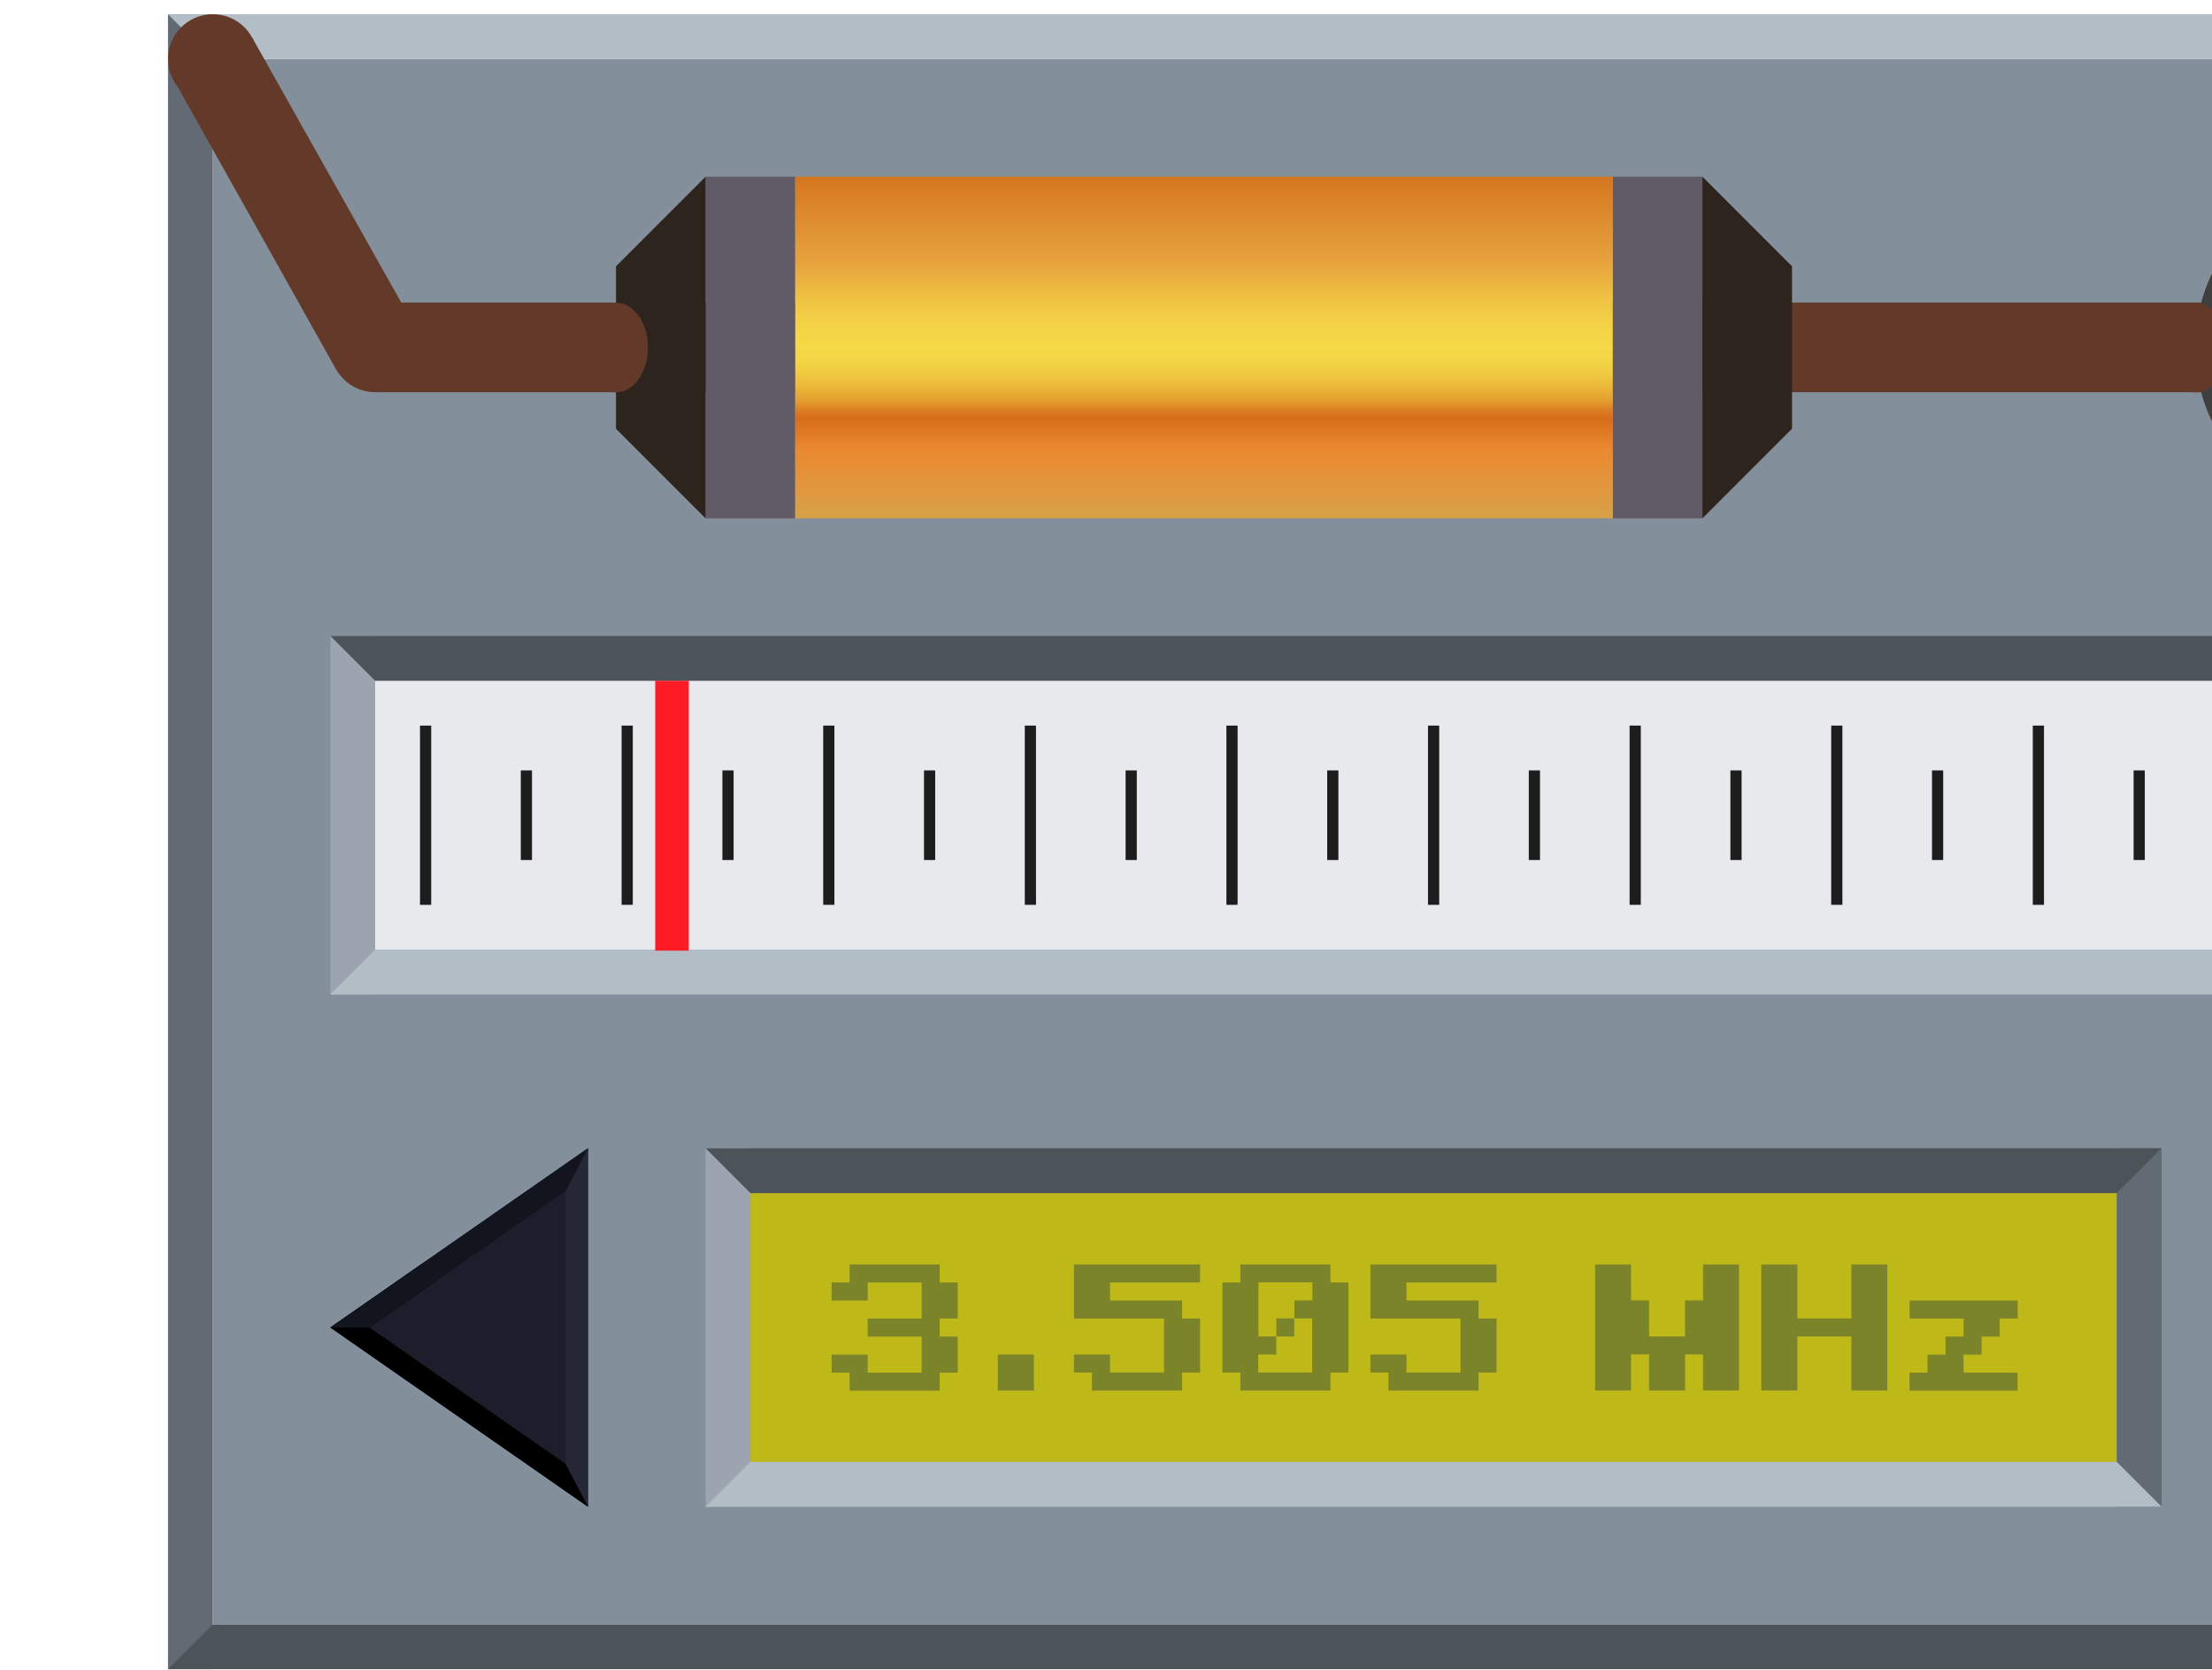
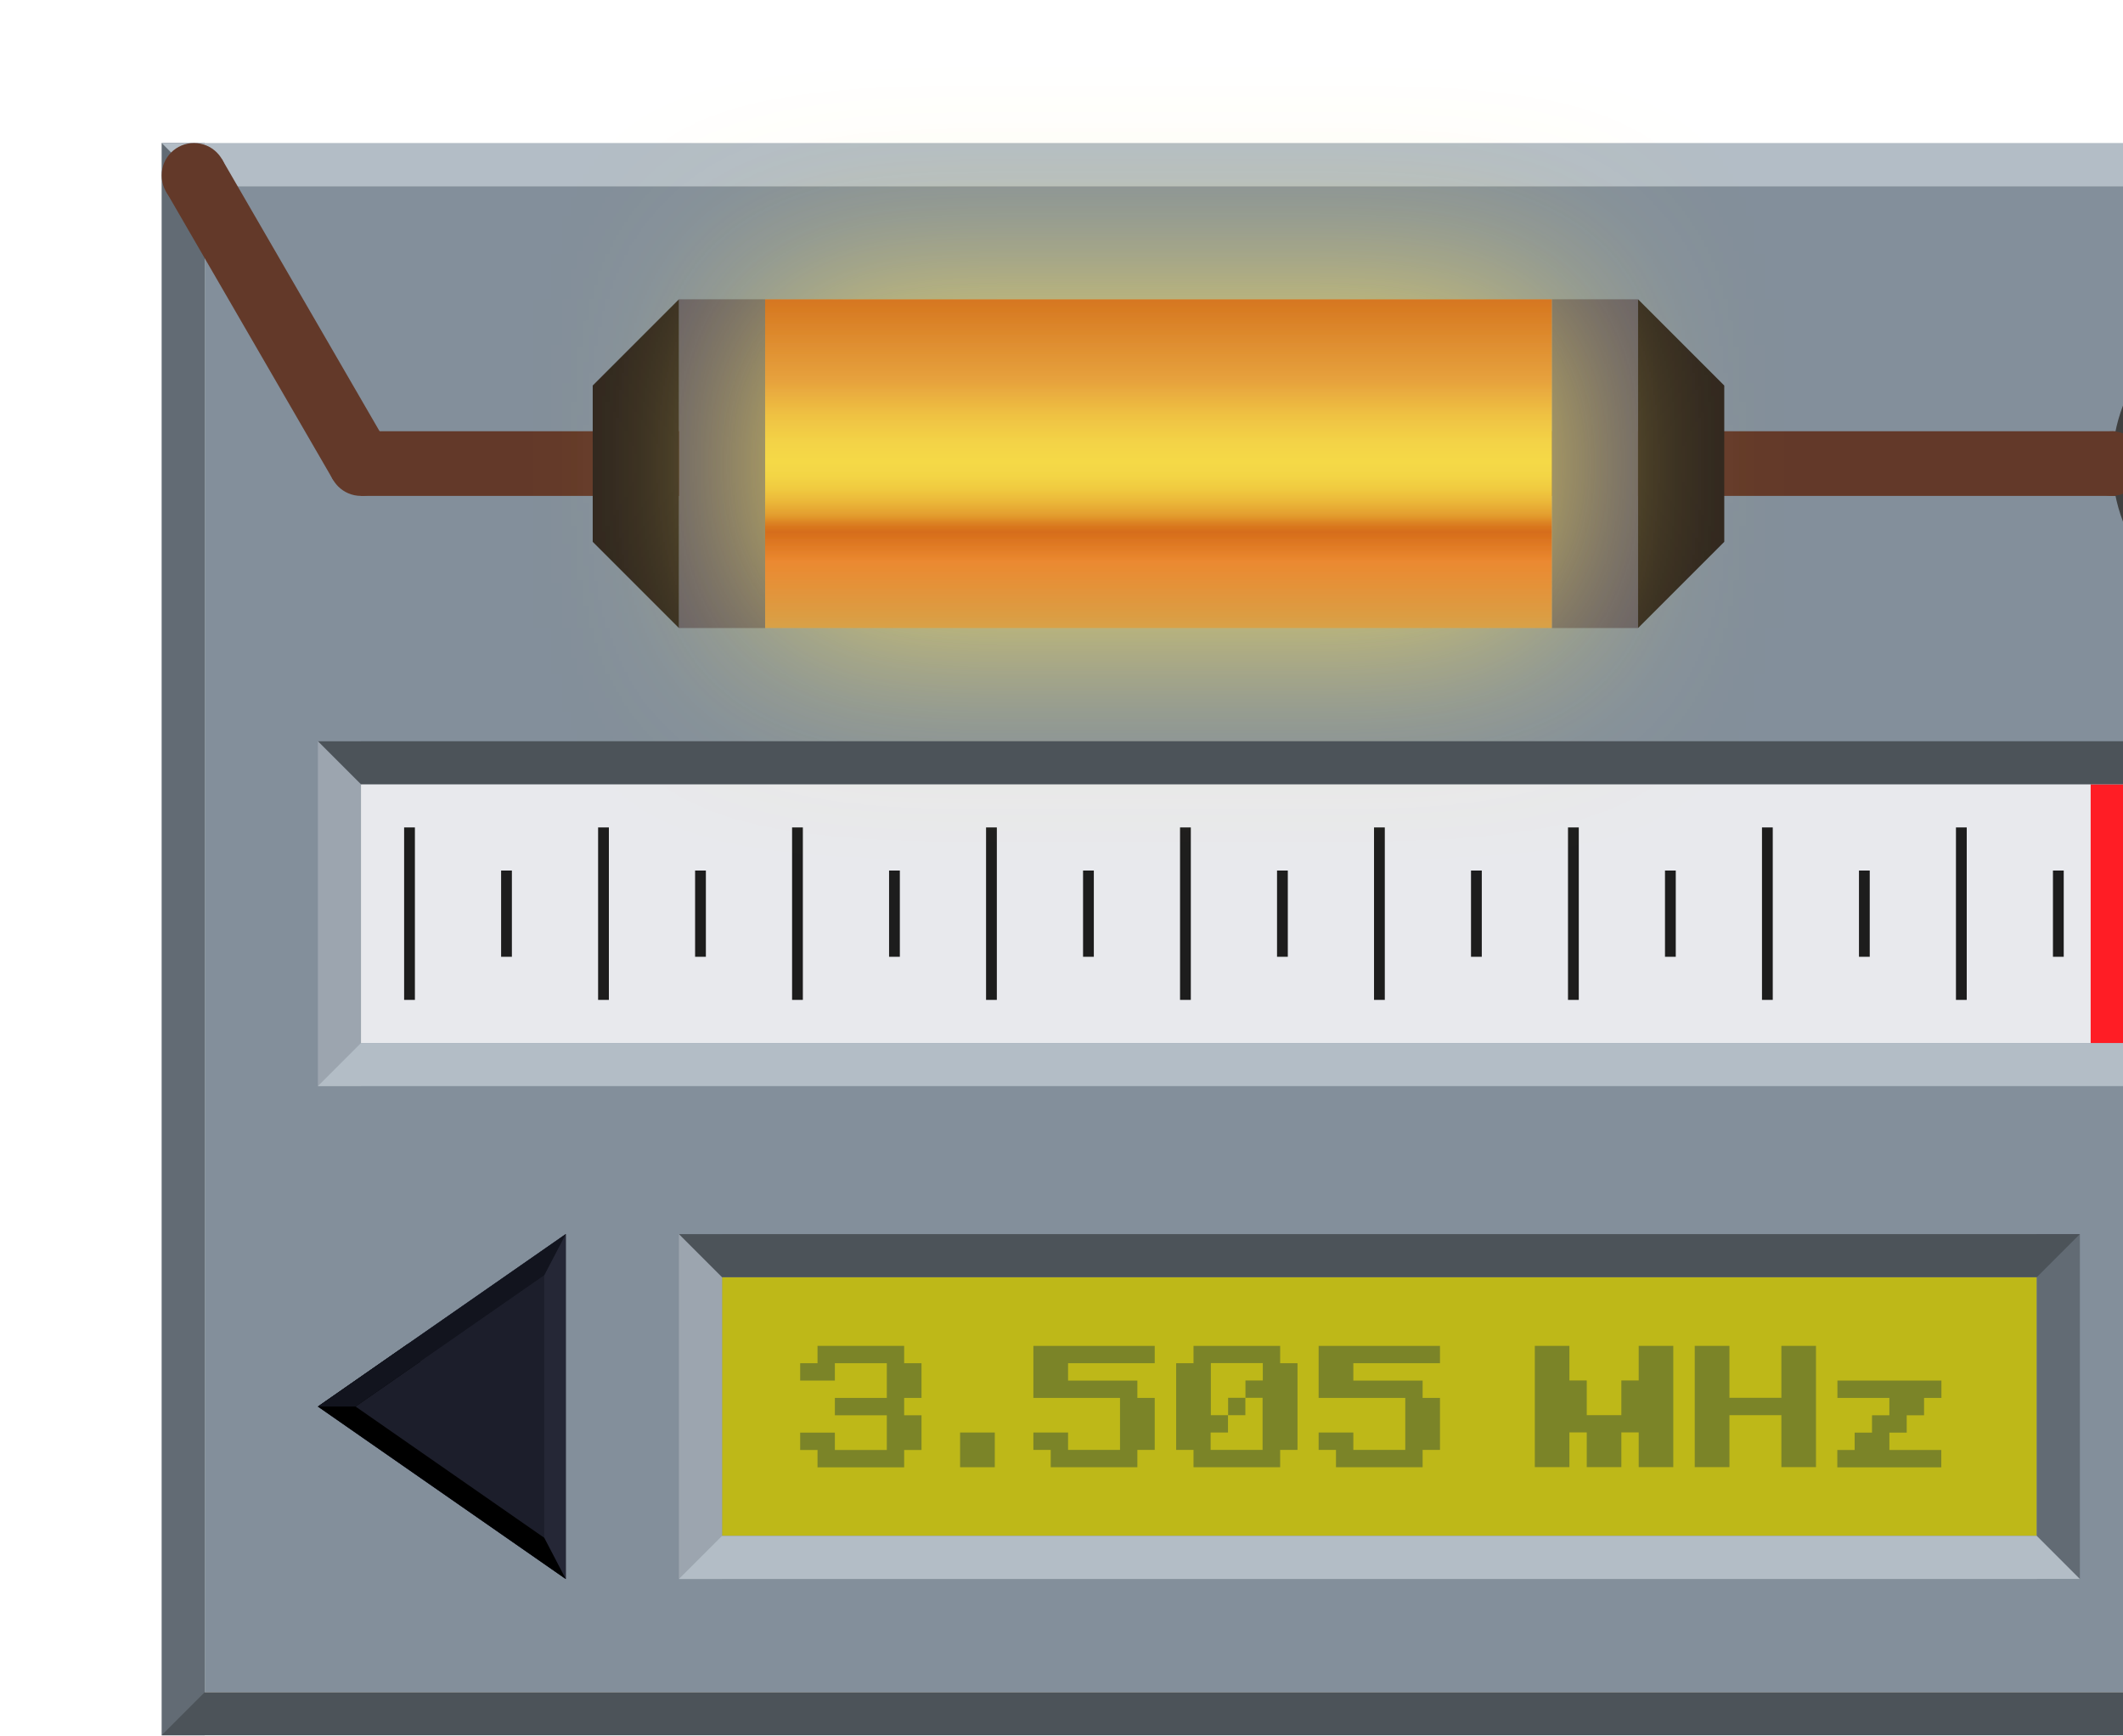
- <svg xmlns="http://www.w3.org/2000/svg" id="Ebene_2" data-name="Ebene 2" viewBox="0 0 197.5 149">
+ <svg xmlns="http://www.w3.org/2000/svg" id="Ebene_2" data-name="Ebene 2" viewBox="0 0 197 161">
  <defs>
-     <clipPath id="clippath">
-       <rect id="Exportfläche" width="197.5" height="149" fill="none" />
-     </clipPath>
-     <linearGradient id="Unbenannter_Verlauf_41" data-name="Unbenannter Verlauf 41" x1="107.5" y1="15.56" x2="107.5" y2="46.24" gradientUnits="userSpaceOnUse">
+     <linearGradient id="Unbenannter_Verlauf_41" data-name="Unbenannter Verlauf 41" x1="107.5" y1="27.56" x2="107.5" y2="58.24" gradientUnits="userSpaceOnUse">
      <stop offset="0" stop-color="#d5751f" />
      <stop offset=".26" stop-color="#e7a33e" />
      <stop offset=".27" stop-color="#e8a73e" />
      <stop offset=".36" stop-color="#efc243" />
      <stop offset=".44" stop-color="#f3d346" />
      <stop offset=".5" stop-color="#f5d947" />
      <stop offset=".54" stop-color="#f3d545" />
      <stop offset=".58" stop-color="#f0ca40" />
      <stop offset=".62" stop-color="#ebb739" />
      <stop offset=".66" stop-color="#e39d2e" />
      <stop offset=".69" stop-color="#da7b20" />
      <stop offset=".71" stop-color="#d66d1a" />
      <stop offset=".8" stop-color="#eb8930" />
      <stop offset="1" stop-color="#d8a147" />
    </linearGradient>
+     <filter id="outer-glow-1" x="44" y="0" width="127" height="86" filterUnits="userSpaceOnUse">
+       <feOffset dx="0" dy="0" />
+       <feGaussianBlur result="blur" stdDeviation="9" />
+       <feFlood flood-color="#ebd660" flood-opacity="1" />
+       <feComposite in2="blur" operator="in" />
+       <feComposite in="SourceGraphic" />
+     </filter>
  </defs>
  <g id="Seite_25" data-name="Seite 25">
    <g id="_3505" data-name="3505">
-       <g clip-path="url(#clippath)">
-         <path id="Modul" d="M19,5.27v139.73h218V5.27H19ZM222.5,84.77H33.5v-24h189v24Z" fill="#838f9b" />
-         <g id="Rahmen_Modul" data-name="Rahmen Modul">
-           <rect id="Exportfläche-2" data-name="Exportfläche" x="15" y="1.27" width="4" height="147.73" fill="#626b74" />
-           <polygon points="241 1.27 15 1.27 19 5.27 237 5.27 241 1.27" fill="#b3bdc6" />
-           <polygon points="237 145 19 145 15 149 241 149 237 145" fill="#4c5359" />
+       <rect id="Exportfläche" y="12" width="197" height="149" fill="none" />
+       <polygon id="Modul" points="197 96.77 33.5 96.77 33.5 72.77 197 72.77 197 17.27 19 17.27 19 157 197 157 197 96.77" fill="#838f9b" />
+       <g id="Rahmen_Modul" data-name="Rahmen Modul">
+         <rect id="Links" x="15" y="13.27" width="4" height="147.73" fill="#626b74" />
+         <polygon id="Unten" points="19 157 15 161 197 161 197 157 19 157" fill="#4c5359" />
+         <polygon id="Oben" points="197 13.27 15 13.27 19 17.27 197 17.27 197 13.27" fill="#b3bdc6" />
+       </g>
+       <g id="Pfeil_Links" data-name="Pfeil Links">
+         <polygon points="29.5 130.5 52.5 146.5 52.5 114.5 29.5 130.5" fill="#1c1e2b" />
+         <path d="M50.5,118.33v24.34s-17.5-12.17-17.5-12.17l17.5-12.17M52.5,114.5l-23,16,23,16v-32h0Z" fill="#252736" />
+         <polygon points="33 130.5 39.01 126.32 37.86 124.68 29.5 130.5 52.5 146.5 50.5 142.67 33 130.5" />
+         <polygon points="33 130.5 50.5 118.33 52.5 114.5 29.5 130.5 33 130.5" fill="#12141e" />
+       </g>
+       <g id="Display">
+         <rect id="Display-2" data-name="Display" x="67" y="118.5" width="122" height="24" fill="#beb818" />
+         <g>
+           <rect x="69" y="118.5" width="118" height="24" fill="none" />
+           <path d="M74.25,126.48h1.61v-1.61h8.04v1.61h1.61v3.22h-1.61v1.61h1.61v3.22h-1.61v1.61h-8.04v-1.61h-1.61v-1.61h3.22v1.61h4.82v-3.22h-4.82v-1.61h4.82v-3.22h-4.82v1.61h-3.22v-1.61Z" fill="#7b8428" />
+           <path d="M89.09,132.91h3.22v3.22h-3.22v-3.22Z" fill="#7b8428" />
+           <path d="M95.9,124.87h11.25v1.61h-8.04v1.61h6.43v1.61h1.61v4.82h-1.61v1.61h-8.04v-1.61h-1.61v-1.61h3.22v1.61h4.82v-4.82h-8.04v-4.82Z" fill="#7b8428" />
+           <path d="M109.14,126.48h1.61v-1.61h8.04v1.61h1.61v8.04h-1.61v1.61h-8.04v-1.61h-1.61v-8.04ZM112.35,131.3h1.61v-1.61h1.61v-1.61h1.61v-1.61h-4.82v4.82ZM117.17,129.69h-1.61v1.61h-1.61v1.61h-1.61v1.61h4.82v-4.82Z" fill="#7b8428" />
+           <path d="M122.37,124.87h11.25v1.61h-8.04v1.61h6.43v1.61h1.61v4.82h-1.61v1.61h-8.04v-1.61h-1.61v-1.61h3.22v1.61h4.82v-4.82h-8.04v-4.82Z" fill="#7b8428" />
+           <path d="M142.42,124.87h3.21v3.21h1.61v3.22h3.21v-3.22h1.61v-3.21h3.21v11.25h-3.21v-3.22h-1.61v3.22h-3.21v-3.22h-1.61v3.22h-3.21v-11.25Z" fill="#7b8428" />
+           <path d="M157.26,124.87h3.22v4.82h4.82v-4.82h3.21v11.25h-3.21v-4.82h-4.82v4.82h-3.22v-11.25Z" fill="#7b8428" />
+           <path d="M170.5,128.09h9.65v1.61h-1.61v1.61h-1.61v1.61h-1.61v1.61h4.82v1.61h-9.65v-1.61h1.61v-1.61h1.61v-1.61h1.61v-1.61h-4.82v-1.61Z" fill="#7b8428" />
        </g>
-         <g id="Pfeil_Links" data-name="Pfeil Links">
-           <polygon points="29.5 118.5 52.5 134.5 52.5 102.5 29.5 118.5" fill="#1c1e2b" />
-           <path d="M50.5,106.33v24.34s-17.5-12.17-17.5-12.17l17.5-12.17M52.5,102.5l-23,16,23,16v-32h0Z" fill="#252736" />
-           <polygon points="33 118.5 39.01 114.32 37.86 112.68 29.5 118.5 52.5 134.5 50.5 130.67 33 118.5" />
-           <polygon points="33 118.5 50.5 106.33 52.5 102.5 29.5 118.5 33 118.5" fill="#12141e" />
+         <g id="Kante_Display" data-name="Kante Display">
+           <rect x="63" y="114.5" width="4" height="32" fill="#9ca5af" />
+           <rect x="189" y="114.5" width="4" height="32" fill="#626b74" />
+           <polygon points="193 146.5 63 146.5 67 142.5 189 142.5 193 146.5" fill="#b3bdc6" />
+           <polygon points="189 118.5 67 118.5 63 114.5 193 114.5 189 118.5" fill="#4c5359" />
        </g>
-         <g id="Display">
-           <rect id="Display-2" data-name="Display" x="67" y="106.5" width="122" height="24" fill="#beb818" />
-           <g>
-             <rect x="69" y="106.5" width="118" height="24" fill="none" />
-             <path d="M74.25,114.48h1.61v-1.61h8.04v1.61h1.61v3.22h-1.61v1.61h1.61v3.22h-1.61v1.61h-8.04v-1.61h-1.61v-1.61h3.22v1.61h4.82v-3.22h-4.82v-1.61h4.82v-3.22h-4.82v1.61h-3.22v-1.61Z" fill="#7b8428" />
-             <path d="M89.09,120.91h3.22v3.22h-3.22v-3.22Z" fill="#7b8428" />
-             <path d="M95.9,112.87h11.25v1.61h-8.04v1.61h6.43v1.61h1.61v4.82h-1.61v1.61h-8.04v-1.61h-1.61v-1.61h3.22v1.61h4.82v-4.82h-8.04v-4.82Z" fill="#7b8428" />
-             <path d="M109.14,114.48h1.61v-1.61h8.04v1.61h1.61v8.04h-1.61v1.61h-8.04v-1.61h-1.61v-8.04ZM112.35,119.3h1.61v-1.61h1.61v-1.61h1.61v-1.61h-4.82v4.82ZM117.17,117.69h-1.61v1.61h-1.61v1.61h-1.61v1.61h4.82v-4.82Z" fill="#7b8428" />
-             <path d="M122.37,112.87h11.25v1.61h-8.04v1.61h6.43v1.61h1.61v4.82h-1.61v1.61h-8.04v-1.61h-1.61v-1.61h3.22v1.61h4.82v-4.82h-8.04v-4.82Z" fill="#7b8428" />
-             <path d="M142.42,112.87h3.21v3.21h1.61v3.22h3.21v-3.22h1.61v-3.21h3.21v11.25h-3.21v-3.22h-1.61v3.22h-3.21v-3.22h-1.61v3.22h-3.21v-11.25Z" fill="#7b8428" />
-             <path d="M157.26,112.87h3.22v4.82h4.82v-4.82h3.21v11.25h-3.21v-4.82h-4.82v4.82h-3.22v-11.25Z" fill="#7b8428" />
-             <path d="M170.5,116.09h9.65v1.61h-1.61v1.61h-1.61v1.61h-1.61v1.61h4.82v1.61h-9.65v-1.61h1.61v-1.61h1.61v-1.61h1.61v-1.61h-4.82v-1.61Z" fill="#7b8428" />
-           </g>
-           <g id="Kante_Display" data-name="Kante Display">
-             <rect x="63" y="102.5" width="4" height="32" fill="#9ca5af" />
-             <rect x="189" y="102.5" width="4" height="32" fill="#626b74" />
-             <polygon points="193 134.5 63 134.5 67 130.5 189 130.5 193 134.5" fill="#b3bdc6" />
-             <polygon points="189 106.5 67 106.5 63 102.5 193 102.5 189 106.5" fill="#4c5359" />
-           </g>
-         </g>
-         <g id="Skala">
-           <rect x="29.5" y="56.77" width="4" height="32" fill="#9ca5af" />
-           <polygon points="226.5 88.77 29.5 88.77 33.5 84.77 222.5 84.77 226.5 88.77" fill="#b3bdc6" />
-           <rect x="33.5" y="60.77" width="189" height="24" fill="#e8e9ed" />
-           <line x1="38" y1="64.77" x2="38" y2="80.77" fill="none" stroke="#1d1d1d" stroke-miterlimit="10" />
-           <line x1="47" y1="68.77" x2="47" y2="76.77" fill="none" stroke="#1d1d1d" stroke-miterlimit="10" />
-           <line x1="56" y1="64.77" x2="56" y2="80.77" fill="none" stroke="#1d1d1d" stroke-miterlimit="10" />
-           <line x1="65" y1="68.77" x2="65" y2="76.77" fill="none" stroke="#1d1d1d" stroke-miterlimit="10" />
-           <line x1="74" y1="64.77" x2="74" y2="80.77" fill="none" stroke="#1d1d1d" stroke-miterlimit="10" />
-           <line x1="83" y1="68.77" x2="83" y2="76.77" fill="none" stroke="#1d1d1d" stroke-miterlimit="10" />
-           <line x1="92" y1="64.77" x2="92" y2="80.77" fill="none" stroke="#1d1d1d" stroke-miterlimit="10" />
-           <line x1="101" y1="68.77" x2="101" y2="76.77" fill="none" stroke="#1d1d1d" stroke-miterlimit="10" />
-           <line x1="110" y1="64.77" x2="110" y2="80.77" fill="none" stroke="#1d1d1d" stroke-miterlimit="10" />
-           <line x1="119" y1="68.77" x2="119" y2="76.77" fill="none" stroke="#1d1d1d" stroke-miterlimit="10" />
-           <line x1="128" y1="64.77" x2="128" y2="80.77" fill="none" stroke="#1d1d1d" stroke-miterlimit="10" />
-           <line x1="137" y1="68.77" x2="137" y2="76.77" fill="none" stroke="#1d1d1d" stroke-miterlimit="10" />
-           <line x1="146" y1="64.77" x2="146" y2="80.77" fill="none" stroke="#1d1d1d" stroke-miterlimit="10" />
-           <line x1="155" y1="68.77" x2="155" y2="76.77" fill="none" stroke="#1d1d1d" stroke-miterlimit="10" />
-           <line x1="164" y1="64.77" x2="164" y2="80.77" fill="none" stroke="#1d1d1d" stroke-miterlimit="10" />
-           <line x1="173" y1="68.77" x2="173" y2="76.77" fill="none" stroke="#1d1d1d" stroke-miterlimit="10" />
-           <line x1="182" y1="64.77" x2="182" y2="80.77" fill="none" stroke="#1d1d1d" stroke-miterlimit="10" />
-           <line x1="191" y1="68.77" x2="191" y2="76.77" fill="none" stroke="#1d1d1d" stroke-miterlimit="10" />
-         </g>
-         <g id="Widerstand">
-           <rect x="33.5" y="27.01" width="167.21" height="8" fill="#633929" />
-           <rect x="63" y="15.77" width="8" height="30.5" fill="#615b67" />
-           <polygon points="63 46.27 55 38.27 55 23.77 63 15.77 63 46.27" fill="#2d241d" />
-           <rect x="144" y="15.77" width="8" height="30.5" fill="#615b67" />
-           <polygon points="152 46.27 160 38.27 160 23.77 152 15.77 152 46.27" fill="#2d241d" />
-           <rect x="71" y="15.77" width="73" height="30.5" fill="url(#Unbenannter_Verlauf_41)" />
-           <circle cx="33.5" cy="31.01" r="4" fill="#633929" />
-           <circle cx="19" cy="5.27" r="4" fill="#633929" />
-           <polygon points="29.99 32.94 15.86 7.74 22.49 3.31 37.1 29.27 29.99 32.94" fill="#633929" />
-           <path d="M57.02,28.19c1.12,1.56,1.12,4.09,0,5.66s-2.93,1.56-4.04,0-1.12-4.09,0-5.66,2.93-1.56,4.04,0Z" fill="#633929" />
-         </g>
-         <g id="LED_Weiss" data-name="LED Weiss">
-           <circle id="Aussen" cx="211.25" cy="31.02" r="15.25" fill="#3f3f3f" />
-         </g>
-         <path d="M198.02,28.19c1.12,1.56,1.12,4.09,0,5.66s-2.93,1.56-4.04,0-1.12-4.09,0-5.66,2.93-1.56,4.04,0Z" fill="#633929" />
-         <polygon points="222.5 60.77 33.5 60.77 29.5 56.77 226.5 56.77 222.5 60.77" fill="#4c5359" />
-         <line x1="60" y1="60.77" x2="60" y2="84.86" fill="none" stroke="#ff1d25" stroke-miterlimit="10" stroke-width="3" />
      </g>
+       <g id="Skala">
+         <rect x="33.5" y="72.77" width="163.5" height="24" fill="#e8e9ed" />
+         <rect x="29.5" y="68.77" width="4" height="32" fill="#9ca5af" />
+         <polygon points="197 96.77 33.5 96.77 29.5 100.77 197 100.77 197 96.77" fill="#b3bdc6" />
+         <line x1="38" y1="76.77" x2="38" y2="92.77" fill="none" stroke="#1d1d1d" stroke-miterlimit="10" />
+         <line x1="47" y1="80.77" x2="47" y2="88.77" fill="none" stroke="#1d1d1d" stroke-miterlimit="10" />
+         <line x1="56" y1="76.77" x2="56" y2="92.77" fill="none" stroke="#1d1d1d" stroke-miterlimit="10" />
+         <line x1="65" y1="80.77" x2="65" y2="88.77" fill="none" stroke="#1d1d1d" stroke-miterlimit="10" />
+         <line x1="74" y1="76.77" x2="74" y2="92.77" fill="none" stroke="#1d1d1d" stroke-miterlimit="10" />
+         <line x1="83" y1="80.77" x2="83" y2="88.77" fill="none" stroke="#1d1d1d" stroke-miterlimit="10" />
+         <line x1="92" y1="76.77" x2="92" y2="92.77" fill="none" stroke="#1d1d1d" stroke-miterlimit="10" />
+         <line x1="101" y1="80.77" x2="101" y2="88.77" fill="none" stroke="#1d1d1d" stroke-miterlimit="10" />
+         <line x1="110" y1="76.77" x2="110" y2="92.77" fill="none" stroke="#1d1d1d" stroke-miterlimit="10" />
+         <line x1="119" y1="80.77" x2="119" y2="88.77" fill="none" stroke="#1d1d1d" stroke-miterlimit="10" />
+         <line x1="128" y1="76.77" x2="128" y2="92.77" fill="none" stroke="#1d1d1d" stroke-miterlimit="10" />
+         <line x1="137" y1="80.77" x2="137" y2="88.77" fill="none" stroke="#1d1d1d" stroke-miterlimit="10" />
+         <line x1="146" y1="76.77" x2="146" y2="92.77" fill="none" stroke="#1d1d1d" stroke-miterlimit="10" />
+         <line x1="155" y1="80.77" x2="155" y2="88.77" fill="none" stroke="#1d1d1d" stroke-miterlimit="10" />
+         <line x1="164" y1="76.77" x2="164" y2="92.77" fill="none" stroke="#1d1d1d" stroke-miterlimit="10" />
+         <line x1="173" y1="80.77" x2="173" y2="88.77" fill="none" stroke="#1d1d1d" stroke-miterlimit="10" />
+         <line x1="182" y1="76.77" x2="182" y2="92.77" fill="none" stroke="#1d1d1d" stroke-miterlimit="10" />
+         <line x1="191" y1="80.77" x2="191" y2="88.77" fill="none" stroke="#1d1d1d" stroke-miterlimit="10" />
+       </g>
+       <g id="Widerstand">
+         <rect x="33.5" y="40.01" width="163.5" height="6" fill="#633929" />
+         <rect x="63" y="27.77" width="8" height="30.5" fill="#615b67" />
+         <polygon points="63 58.27 55 50.27 55 35.77 63 27.77 63 58.27" fill="#2d241d" />
+         <rect x="144" y="27.77" width="8" height="30.5" fill="#615b67" />
+         <polygon points="152 58.27 160 50.27 160 35.77 152 27.77 152 58.27" fill="#2d241d" />
+         <rect x="71" y="27.77" width="73" height="30.5" fill="url(#Unbenannter_Verlauf_41)" filter="url(#outer-glow-1)" />
+         <circle cx="33.5" cy="43.01" r="3" fill="#633929" />
+         <circle cx="18" cy="16.27" r="3" fill="#633929" />
+         <polygon points="30.93 44.56 15.41 17.77 20.59 14.76 36.16 41.63 30.93 44.56" fill="#633929" />
+       </g>
+       <path d="M197,37.62c-.64,1.68-1,3.49-1,5.39s.36,3.71,1,5.39v-10.79Z" fill="#3f3f3f" />
+       <path d="M197,40.21c-1.02-.4-2.2-.18-3.02.68-1.12,1.17-1.12,3.07,0,4.24.82.86,2,1.08,3.02.68v-5.61Z" fill="#633929" />
+       <rect x="194" y="72.77" width="3" height="24" fill="#ff1d25" />
+       <polygon points="197 68.77 29.5 68.77 33.5 72.77 197 72.77 197 68.77" fill="#4c5359" />
    </g>
  </g>
</svg>
